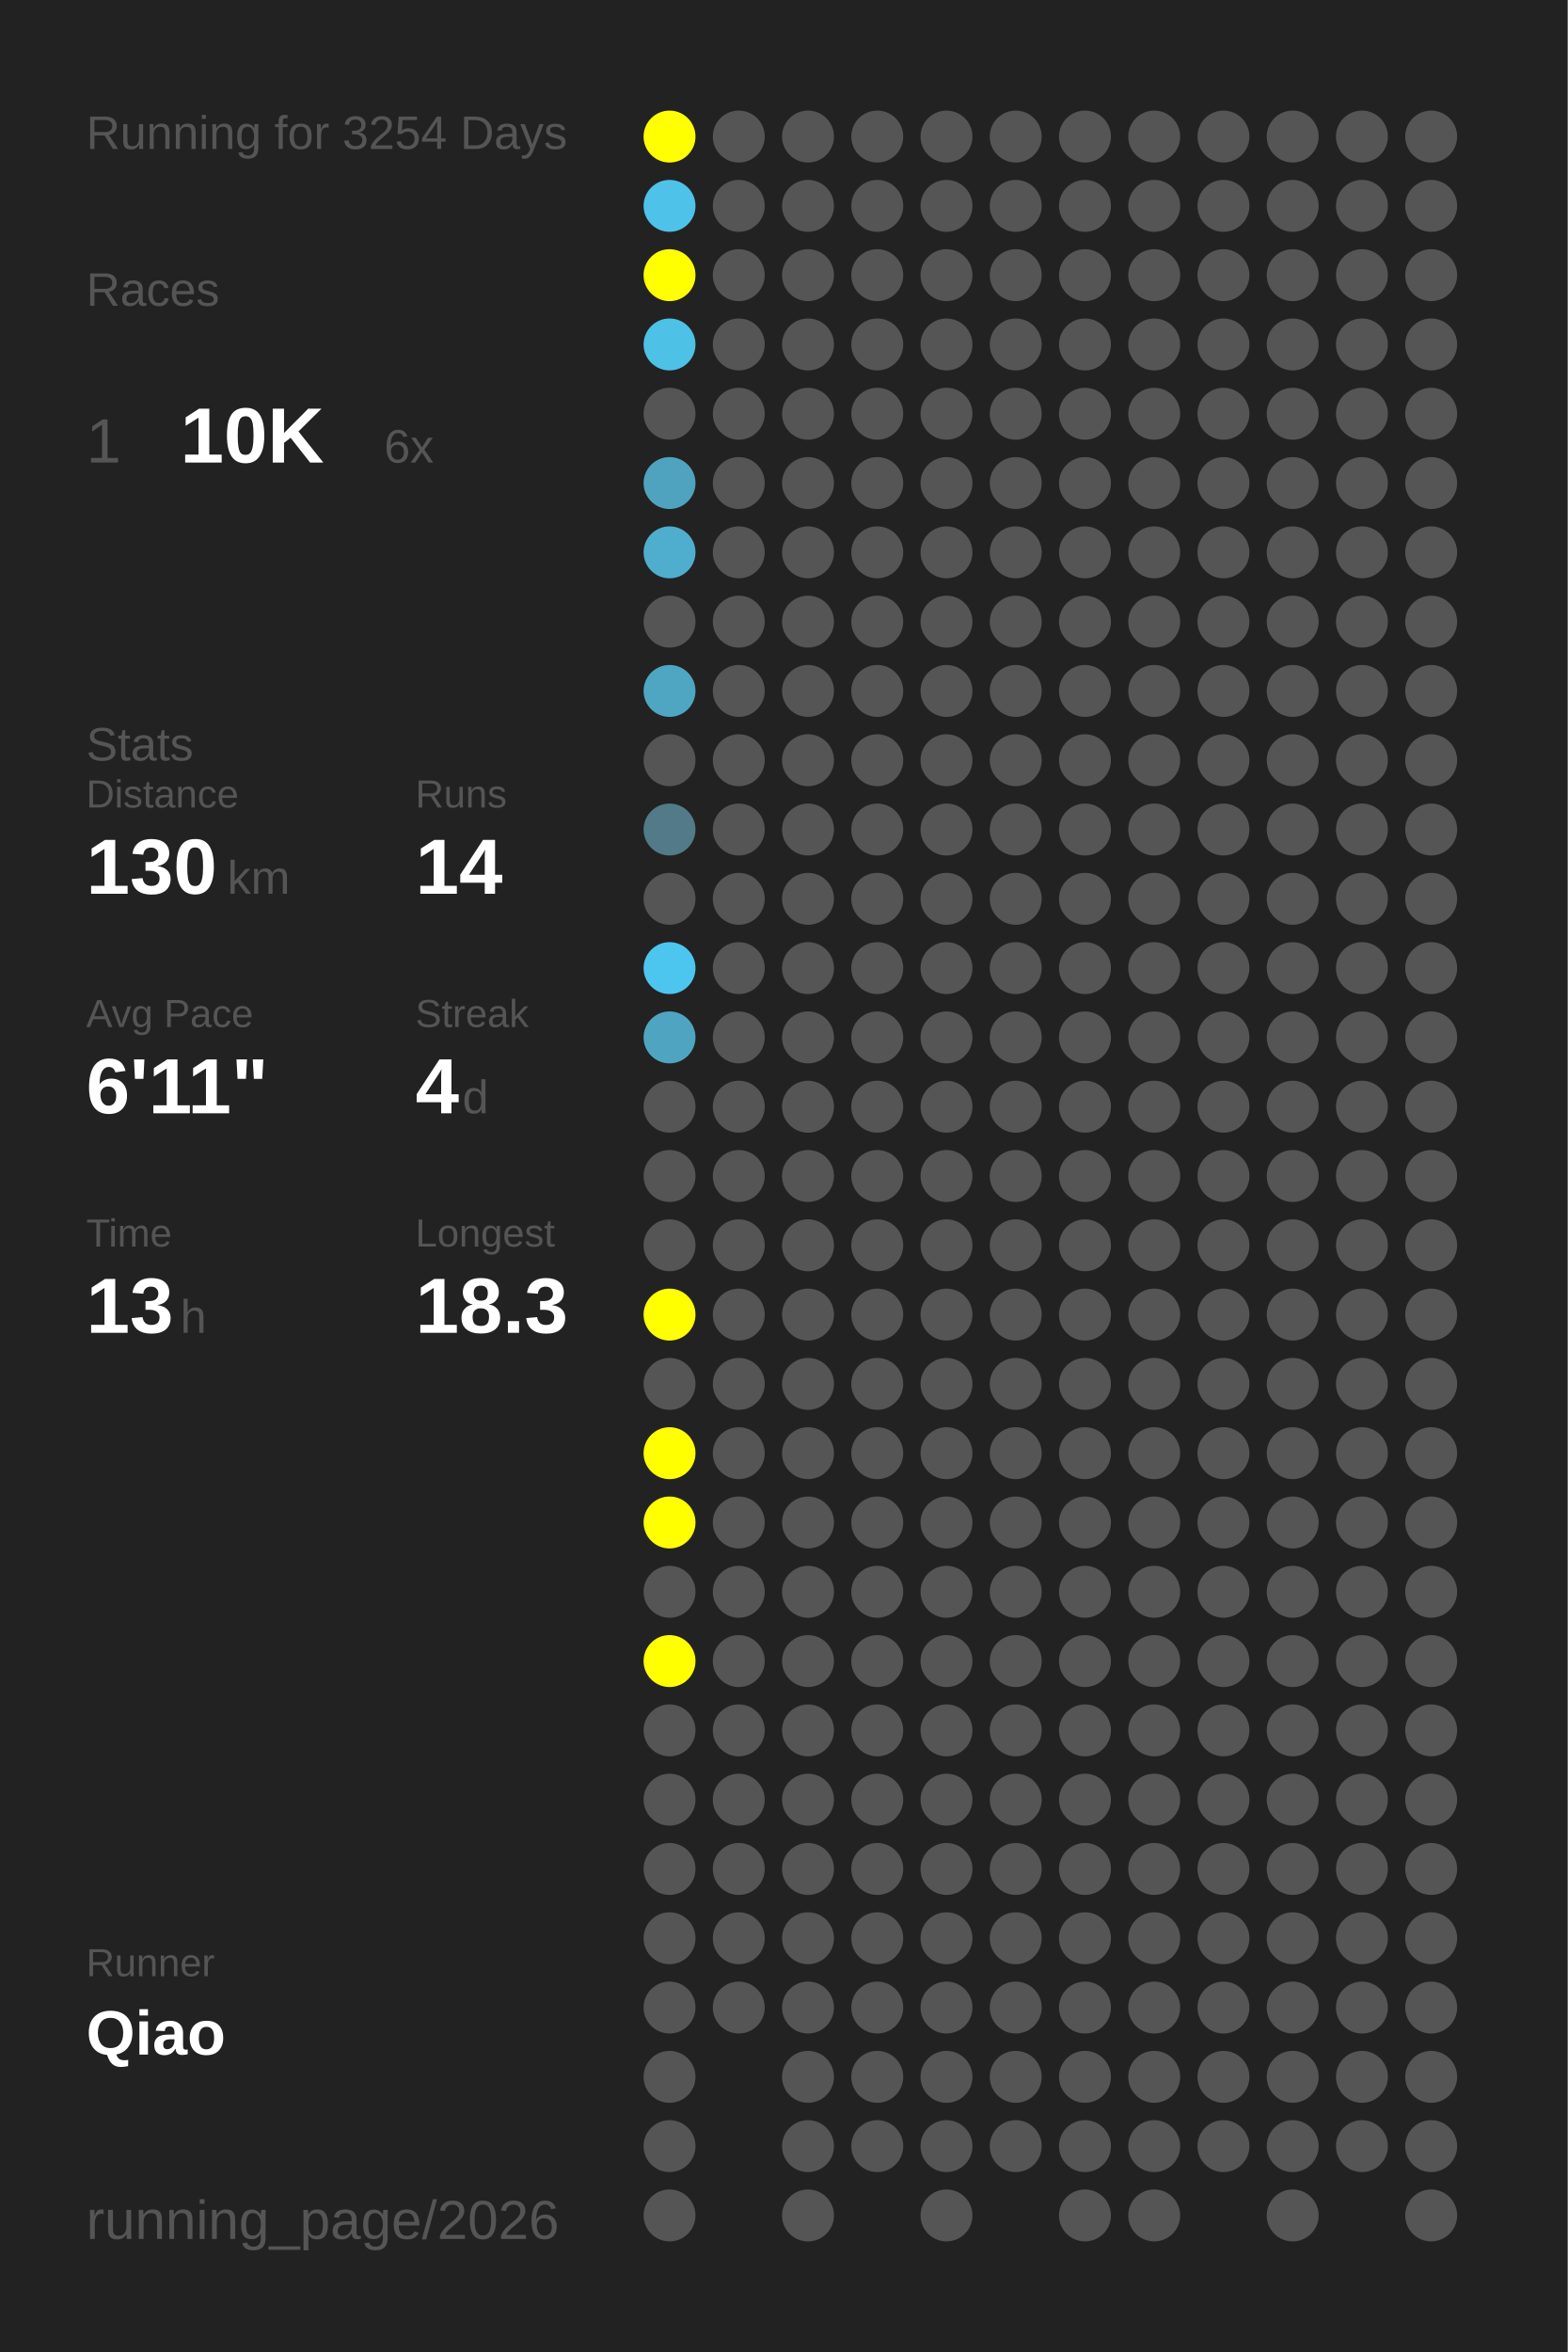
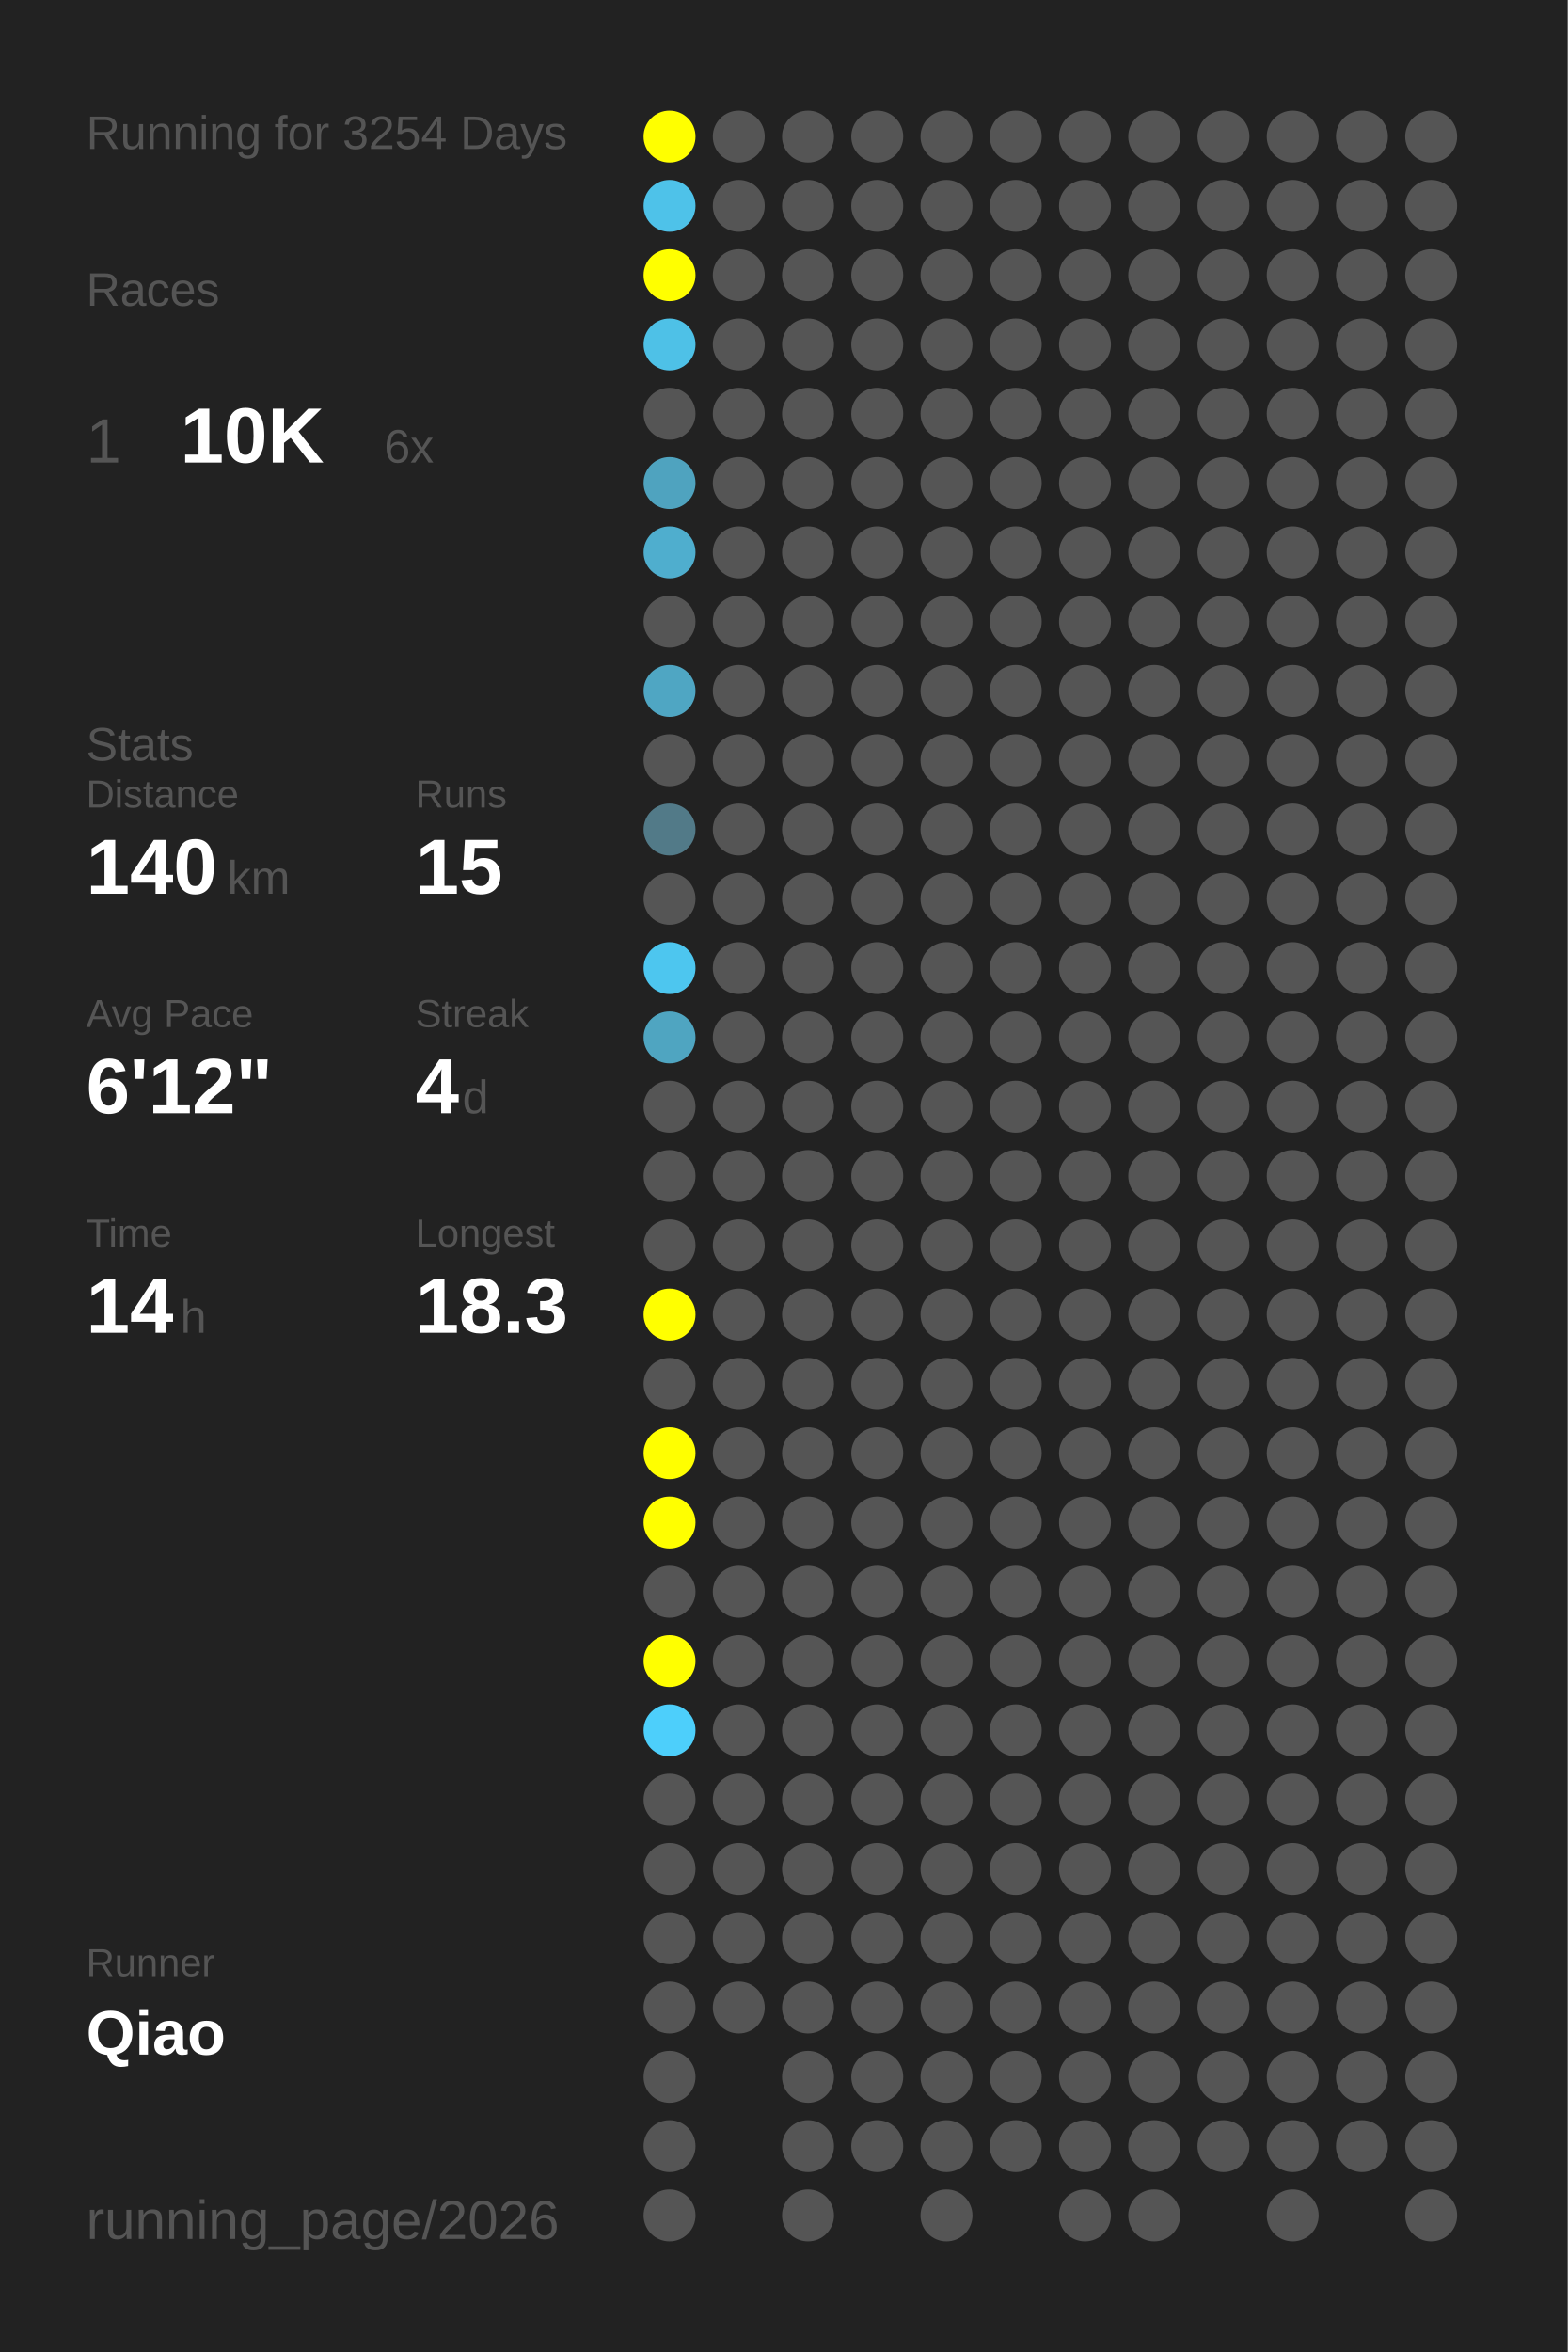
<svg xmlns="http://www.w3.org/2000/svg" baseProfile="full" height="300mm" version="1.1" viewBox="0,0,200,300" width="200mm">
  <defs />
  <rect fill="#222222" height="300" width="200" x="0" y="0" />
  <text fill="#555555" style="font-size:6px; font-family:Arial;" x="11" y="19">Running for 3254 Days</text>
  <text fill="#555555" style="font-size:6px; font-family:Arial;" x="11" y="39">Races</text>
  <text fill="#555555" style="font-size:8px; font-family:Arial;" x="11" y="59">1</text>
  <text fill="#FFFFFF" style="font-size:10px; font-family:Arial; font-weight:bold;" x="23" y="59">10K</text>
  <text fill="#555555" style="font-size:6px; font-family:Arial;" x="49" y="59">6x</text>
  <text fill="#555555" style="font-size:6px; font-family:Arial;" x="11" y="97">Stats</text>
  <text fill="#555555" style="font-size:5px; font-family:Arial;" x="11" y="103">Distance</text>
-   <text fill="#FFFFFF" style="font-size:10px; font-family:Arial; font-weight:bold;" x="11" y="114">130</text>
+   <text fill="#FFFFFF" style="font-size:10px; font-family:Arial; font-weight:bold;" x="11" y="114">140</text>
  <text fill="#555555" style="font-size:6px; font-family:Arial;" x="29" y="114">km</text>
  <text fill="#555555" style="font-size:5px; font-family:Arial;" x="53" y="103">Runs</text>
-   <text fill="#FFFFFF" style="font-size:10px; font-family:Arial; font-weight:bold;" x="53" y="114">14</text>
+   <text fill="#FFFFFF" style="font-size:10px; font-family:Arial; font-weight:bold;" x="53" y="114">15</text>
  <text fill="#555555" style="font-size:5px; font-family:Arial;" x="11" y="131">Avg Pace</text>
-   <text fill="#FFFFFF" style="font-size:10px; font-family:Arial; font-weight:bold;" x="11" y="142">6'11"</text>
+   <text fill="#FFFFFF" style="font-size:10px; font-family:Arial; font-weight:bold;" x="11" y="142">6'12"</text>
  <text fill="#555555" style="font-size:5px; font-family:Arial;" x="53" y="131">Streak</text>
  <text fill="#FFFFFF" style="font-size:10px; font-family:Arial; font-weight:bold;" x="53" y="142">4</text>
  <text fill="#555555" style="font-size:6px; font-family:Arial;" x="59" y="142">d</text>
  <text fill="#555555" style="font-size:5px; font-family:Arial;" x="11" y="159">Time</text>
-   <text fill="#FFFFFF" style="font-size:10px; font-family:Arial; font-weight:bold;" x="11" y="170">13</text>
+   <text fill="#FFFFFF" style="font-size:10px; font-family:Arial; font-weight:bold;" x="11" y="170">14</text>
  <text fill="#555555" style="font-size:6px; font-family:Arial;" x="23" y="170">h</text>
  <text fill="#555555" style="font-size:5px; font-family:Arial;" x="53" y="159">Longest</text>
  <text fill="#FFFFFF" style="font-size:10px; font-family:Arial; font-weight:bold;" x="53" y="170">18.3</text>
  <text fill="#555555" style="font-size:5px; font-family:Arial;" x="11" y="252.065">Runner</text>
  <text fill="#FFFFFF" style="font-size:8px; font-family:Arial; font-weight:bold;" x="11" y="262.065">Qiao</text>
  <text fill="#555555" style="font-size:7px; font-family:Arial;" x="11" y="285.581">running_page/2026</text>
  <circle cx="85.417" cy="17.419" fill="#FFFF00" r="3.312" />
  <circle cx="85.417" cy="26.258" fill="#4ec2e9" r="3.312" />
  <circle cx="85.417" cy="35.097" fill="#FFFF00" r="3.312" />
  <circle cx="85.417" cy="43.935" fill="#4ec1e7" r="3.312" />
  <circle cx="85.417" cy="52.774" fill="#555555" r="3.312" />
  <circle cx="85.417" cy="61.613" fill="#4fa3bf" r="3.312" />
  <circle cx="85.417" cy="70.452" fill="#4faece" r="3.312" />
  <circle cx="85.417" cy="79.29" fill="#555555" r="3.312" />
  <circle cx="85.417" cy="88.129" fill="#4fa6c3" r="3.312" />
  <circle cx="85.417" cy="96.968" fill="#555555" r="3.312" />
  <circle cx="85.417" cy="105.806" fill="#527a88" r="3.312" />
  <circle cx="85.417" cy="114.645" fill="#555555" r="3.312" />
  <circle cx="85.417" cy="123.484" fill="#4dc6ef" r="3.312" />
  <circle cx="85.417" cy="132.323" fill="#4fa5c1" r="3.312" />
  <circle cx="85.417" cy="141.161" fill="#555555" r="3.312" />
  <circle cx="85.417" cy="150" fill="#555555" r="3.312" />
  <circle cx="85.417" cy="158.839" fill="#555555" r="3.312" />
  <circle cx="85.417" cy="167.677" fill="#FFFF00" r="3.312" />
  <circle cx="85.417" cy="176.516" fill="#555555" r="3.312" />
  <circle cx="85.417" cy="185.355" fill="#FFFF00" r="3.312" />
  <circle cx="85.417" cy="194.194" fill="#FFFF00" r="3.312" />
  <circle cx="85.417" cy="203.032" fill="#555555" r="3.312" />
  <circle cx="85.417" cy="211.871" fill="#FFFF00" r="3.312" />
-   <circle cx="85.417" cy="220.71" fill="#555555" r="3.312" />
+   <circle cx="85.417" cy="220.71" fill="#4dcffb" r="3.312" />
  <circle cx="85.417" cy="229.548" fill="#555555" r="3.312" />
  <circle cx="85.417" cy="238.387" fill="#555555" r="3.312" />
  <circle cx="85.417" cy="247.226" fill="#555555" r="3.312" />
  <circle cx="85.417" cy="256.065" fill="#555555" r="3.312" />
  <circle cx="85.417" cy="264.903" fill="#555555" r="3.312" />
  <circle cx="85.417" cy="273.742" fill="#555555" r="3.312" />
  <circle cx="85.417" cy="282.581" fill="#555555" r="3.312" />
  <circle cx="94.25" cy="17.419" fill="#555555" r="3.312" />
  <circle cx="94.25" cy="26.258" fill="#555555" r="3.312" />
  <circle cx="94.25" cy="35.097" fill="#555555" r="3.312" />
  <circle cx="94.25" cy="43.935" fill="#555555" r="3.312" />
  <circle cx="94.25" cy="52.774" fill="#555555" r="3.312" />
  <circle cx="94.25" cy="61.613" fill="#555555" r="3.312" />
  <circle cx="94.25" cy="70.452" fill="#555555" r="3.312" />
  <circle cx="94.25" cy="79.29" fill="#555555" r="3.312" />
  <circle cx="94.25" cy="88.129" fill="#555555" r="3.312" />
  <circle cx="94.25" cy="96.968" fill="#555555" r="3.312" />
  <circle cx="94.25" cy="105.806" fill="#555555" r="3.312" />
  <circle cx="94.25" cy="114.645" fill="#555555" r="3.312" />
  <circle cx="94.25" cy="123.484" fill="#555555" r="3.312" />
  <circle cx="94.25" cy="132.323" fill="#555555" r="3.312" />
  <circle cx="94.25" cy="141.161" fill="#555555" r="3.312" />
  <circle cx="94.25" cy="150" fill="#555555" r="3.312" />
  <circle cx="94.25" cy="158.839" fill="#555555" r="3.312" />
  <circle cx="94.25" cy="167.677" fill="#555555" r="3.312" />
  <circle cx="94.25" cy="176.516" fill="#555555" r="3.312" />
  <circle cx="94.25" cy="185.355" fill="#555555" r="3.312" />
  <circle cx="94.25" cy="194.194" fill="#555555" r="3.312" />
  <circle cx="94.25" cy="203.032" fill="#555555" r="3.312" />
  <circle cx="94.25" cy="211.871" fill="#555555" r="3.312" />
  <circle cx="94.25" cy="220.71" fill="#555555" r="3.312" />
  <circle cx="94.25" cy="229.548" fill="#555555" r="3.312" />
  <circle cx="94.25" cy="238.387" fill="#555555" r="3.312" />
  <circle cx="94.25" cy="247.226" fill="#555555" r="3.312" />
  <circle cx="94.25" cy="256.065" fill="#555555" r="3.312" />
  <circle cx="103.083" cy="17.419" fill="#555555" r="3.312" />
  <circle cx="103.083" cy="26.258" fill="#555555" r="3.312" />
  <circle cx="103.083" cy="35.097" fill="#555555" r="3.312" />
  <circle cx="103.083" cy="43.935" fill="#555555" r="3.312" />
  <circle cx="103.083" cy="52.774" fill="#555555" r="3.312" />
  <circle cx="103.083" cy="61.613" fill="#555555" r="3.312" />
  <circle cx="103.083" cy="70.452" fill="#555555" r="3.312" />
  <circle cx="103.083" cy="79.29" fill="#555555" r="3.312" />
  <circle cx="103.083" cy="88.129" fill="#555555" r="3.312" />
  <circle cx="103.083" cy="96.968" fill="#555555" r="3.312" />
  <circle cx="103.083" cy="105.806" fill="#555555" r="3.312" />
  <circle cx="103.083" cy="114.645" fill="#555555" r="3.312" />
  <circle cx="103.083" cy="123.484" fill="#555555" r="3.312" />
  <circle cx="103.083" cy="132.323" fill="#555555" r="3.312" />
  <circle cx="103.083" cy="141.161" fill="#555555" r="3.312" />
  <circle cx="103.083" cy="150" fill="#555555" r="3.312" />
  <circle cx="103.083" cy="158.839" fill="#555555" r="3.312" />
  <circle cx="103.083" cy="167.677" fill="#555555" r="3.312" />
  <circle cx="103.083" cy="176.516" fill="#555555" r="3.312" />
  <circle cx="103.083" cy="185.355" fill="#555555" r="3.312" />
  <circle cx="103.083" cy="194.194" fill="#555555" r="3.312" />
  <circle cx="103.083" cy="203.032" fill="#555555" r="3.312" />
  <circle cx="103.083" cy="211.871" fill="#555555" r="3.312" />
  <circle cx="103.083" cy="220.71" fill="#555555" r="3.312" />
  <circle cx="103.083" cy="229.548" fill="#555555" r="3.312" />
  <circle cx="103.083" cy="238.387" fill="#555555" r="3.312" />
  <circle cx="103.083" cy="247.226" fill="#555555" r="3.312" />
  <circle cx="103.083" cy="256.065" fill="#555555" r="3.312" />
  <circle cx="103.083" cy="264.903" fill="#555555" r="3.312" />
  <circle cx="103.083" cy="273.742" fill="#555555" r="3.312" />
  <circle cx="103.083" cy="282.581" fill="#555555" r="3.312" />
  <circle cx="111.917" cy="17.419" fill="#555555" r="3.312" />
  <circle cx="111.917" cy="26.258" fill="#555555" r="3.312" />
  <circle cx="111.917" cy="35.097" fill="#555555" r="3.312" />
  <circle cx="111.917" cy="43.935" fill="#555555" r="3.312" />
  <circle cx="111.917" cy="52.774" fill="#555555" r="3.312" />
  <circle cx="111.917" cy="61.613" fill="#555555" r="3.312" />
  <circle cx="111.917" cy="70.452" fill="#555555" r="3.312" />
  <circle cx="111.917" cy="79.29" fill="#555555" r="3.312" />
  <circle cx="111.917" cy="88.129" fill="#555555" r="3.312" />
  <circle cx="111.917" cy="96.968" fill="#555555" r="3.312" />
  <circle cx="111.917" cy="105.806" fill="#555555" r="3.312" />
  <circle cx="111.917" cy="114.645" fill="#555555" r="3.312" />
  <circle cx="111.917" cy="123.484" fill="#555555" r="3.312" />
  <circle cx="111.917" cy="132.323" fill="#555555" r="3.312" />
  <circle cx="111.917" cy="141.161" fill="#555555" r="3.312" />
  <circle cx="111.917" cy="150" fill="#555555" r="3.312" />
  <circle cx="111.917" cy="158.839" fill="#555555" r="3.312" />
  <circle cx="111.917" cy="167.677" fill="#555555" r="3.312" />
  <circle cx="111.917" cy="176.516" fill="#555555" r="3.312" />
  <circle cx="111.917" cy="185.355" fill="#555555" r="3.312" />
  <circle cx="111.917" cy="194.194" fill="#555555" r="3.312" />
  <circle cx="111.917" cy="203.032" fill="#555555" r="3.312" />
  <circle cx="111.917" cy="211.871" fill="#555555" r="3.312" />
  <circle cx="111.917" cy="220.71" fill="#555555" r="3.312" />
  <circle cx="111.917" cy="229.548" fill="#555555" r="3.312" />
  <circle cx="111.917" cy="238.387" fill="#555555" r="3.312" />
  <circle cx="111.917" cy="247.226" fill="#555555" r="3.312" />
  <circle cx="111.917" cy="256.065" fill="#555555" r="3.312" />
  <circle cx="111.917" cy="264.903" fill="#555555" r="3.312" />
  <circle cx="111.917" cy="273.742" fill="#555555" r="3.312" />
  <circle cx="120.75" cy="17.419" fill="#555555" r="3.312" />
  <circle cx="120.75" cy="26.258" fill="#555555" r="3.312" />
  <circle cx="120.75" cy="35.097" fill="#555555" r="3.312" />
  <circle cx="120.75" cy="43.935" fill="#555555" r="3.312" />
  <circle cx="120.75" cy="52.774" fill="#555555" r="3.312" />
  <circle cx="120.75" cy="61.613" fill="#555555" r="3.312" />
  <circle cx="120.75" cy="70.452" fill="#555555" r="3.312" />
  <circle cx="120.75" cy="79.29" fill="#555555" r="3.312" />
  <circle cx="120.75" cy="88.129" fill="#555555" r="3.312" />
  <circle cx="120.75" cy="96.968" fill="#555555" r="3.312" />
  <circle cx="120.75" cy="105.806" fill="#555555" r="3.312" />
  <circle cx="120.75" cy="114.645" fill="#555555" r="3.312" />
  <circle cx="120.75" cy="123.484" fill="#555555" r="3.312" />
  <circle cx="120.75" cy="132.323" fill="#555555" r="3.312" />
  <circle cx="120.75" cy="141.161" fill="#555555" r="3.312" />
  <circle cx="120.75" cy="150" fill="#555555" r="3.312" />
  <circle cx="120.75" cy="158.839" fill="#555555" r="3.312" />
  <circle cx="120.75" cy="167.677" fill="#555555" r="3.312" />
  <circle cx="120.75" cy="176.516" fill="#555555" r="3.312" />
  <circle cx="120.75" cy="185.355" fill="#555555" r="3.312" />
  <circle cx="120.75" cy="194.194" fill="#555555" r="3.312" />
  <circle cx="120.75" cy="203.032" fill="#555555" r="3.312" />
  <circle cx="120.75" cy="211.871" fill="#555555" r="3.312" />
  <circle cx="120.75" cy="220.71" fill="#555555" r="3.312" />
  <circle cx="120.75" cy="229.548" fill="#555555" r="3.312" />
  <circle cx="120.75" cy="238.387" fill="#555555" r="3.312" />
  <circle cx="120.75" cy="247.226" fill="#555555" r="3.312" />
  <circle cx="120.75" cy="256.065" fill="#555555" r="3.312" />
  <circle cx="120.75" cy="264.903" fill="#555555" r="3.312" />
  <circle cx="120.75" cy="273.742" fill="#555555" r="3.312" />
  <circle cx="120.75" cy="282.581" fill="#555555" r="3.312" />
  <circle cx="129.583" cy="17.419" fill="#555555" r="3.312" />
  <circle cx="129.583" cy="26.258" fill="#555555" r="3.312" />
  <circle cx="129.583" cy="35.097" fill="#555555" r="3.312" />
  <circle cx="129.583" cy="43.935" fill="#555555" r="3.312" />
  <circle cx="129.583" cy="52.774" fill="#555555" r="3.312" />
  <circle cx="129.583" cy="61.613" fill="#555555" r="3.312" />
  <circle cx="129.583" cy="70.452" fill="#555555" r="3.312" />
  <circle cx="129.583" cy="79.29" fill="#555555" r="3.312" />
  <circle cx="129.583" cy="88.129" fill="#555555" r="3.312" />
  <circle cx="129.583" cy="96.968" fill="#555555" r="3.312" />
  <circle cx="129.583" cy="105.806" fill="#555555" r="3.312" />
  <circle cx="129.583" cy="114.645" fill="#555555" r="3.312" />
  <circle cx="129.583" cy="123.484" fill="#555555" r="3.312" />
  <circle cx="129.583" cy="132.323" fill="#555555" r="3.312" />
  <circle cx="129.583" cy="141.161" fill="#555555" r="3.312" />
  <circle cx="129.583" cy="150" fill="#555555" r="3.312" />
  <circle cx="129.583" cy="158.839" fill="#555555" r="3.312" />
  <circle cx="129.583" cy="167.677" fill="#555555" r="3.312" />
  <circle cx="129.583" cy="176.516" fill="#555555" r="3.312" />
  <circle cx="129.583" cy="185.355" fill="#555555" r="3.312" />
  <circle cx="129.583" cy="194.194" fill="#555555" r="3.312" />
  <circle cx="129.583" cy="203.032" fill="#555555" r="3.312" />
  <circle cx="129.583" cy="211.871" fill="#555555" r="3.312" />
  <circle cx="129.583" cy="220.71" fill="#555555" r="3.312" />
  <circle cx="129.583" cy="229.548" fill="#555555" r="3.312" />
  <circle cx="129.583" cy="238.387" fill="#555555" r="3.312" />
  <circle cx="129.583" cy="247.226" fill="#555555" r="3.312" />
  <circle cx="129.583" cy="256.065" fill="#555555" r="3.312" />
  <circle cx="129.583" cy="264.903" fill="#555555" r="3.312" />
  <circle cx="129.583" cy="273.742" fill="#555555" r="3.312" />
  <circle cx="138.417" cy="17.419" fill="#555555" r="3.312" />
  <circle cx="138.417" cy="26.258" fill="#555555" r="3.312" />
  <circle cx="138.417" cy="35.097" fill="#555555" r="3.312" />
  <circle cx="138.417" cy="43.935" fill="#555555" r="3.312" />
  <circle cx="138.417" cy="52.774" fill="#555555" r="3.312" />
  <circle cx="138.417" cy="61.613" fill="#555555" r="3.312" />
  <circle cx="138.417" cy="70.452" fill="#555555" r="3.312" />
  <circle cx="138.417" cy="79.29" fill="#555555" r="3.312" />
  <circle cx="138.417" cy="88.129" fill="#555555" r="3.312" />
  <circle cx="138.417" cy="96.968" fill="#555555" r="3.312" />
  <circle cx="138.417" cy="105.806" fill="#555555" r="3.312" />
  <circle cx="138.417" cy="114.645" fill="#555555" r="3.312" />
  <circle cx="138.417" cy="123.484" fill="#555555" r="3.312" />
  <circle cx="138.417" cy="132.323" fill="#555555" r="3.312" />
  <circle cx="138.417" cy="141.161" fill="#555555" r="3.312" />
  <circle cx="138.417" cy="150" fill="#555555" r="3.312" />
  <circle cx="138.417" cy="158.839" fill="#555555" r="3.312" />
  <circle cx="138.417" cy="167.677" fill="#555555" r="3.312" />
  <circle cx="138.417" cy="176.516" fill="#555555" r="3.312" />
  <circle cx="138.417" cy="185.355" fill="#555555" r="3.312" />
  <circle cx="138.417" cy="194.194" fill="#555555" r="3.312" />
  <circle cx="138.417" cy="203.032" fill="#555555" r="3.312" />
  <circle cx="138.417" cy="211.871" fill="#555555" r="3.312" />
  <circle cx="138.417" cy="220.71" fill="#555555" r="3.312" />
  <circle cx="138.417" cy="229.548" fill="#555555" r="3.312" />
  <circle cx="138.417" cy="238.387" fill="#555555" r="3.312" />
  <circle cx="138.417" cy="247.226" fill="#555555" r="3.312" />
  <circle cx="138.417" cy="256.065" fill="#555555" r="3.312" />
  <circle cx="138.417" cy="264.903" fill="#555555" r="3.312" />
  <circle cx="138.417" cy="273.742" fill="#555555" r="3.312" />
  <circle cx="138.417" cy="282.581" fill="#555555" r="3.312" />
  <circle cx="147.25" cy="17.419" fill="#555555" r="3.312" />
  <circle cx="147.25" cy="26.258" fill="#555555" r="3.312" />
  <circle cx="147.25" cy="35.097" fill="#555555" r="3.312" />
  <circle cx="147.25" cy="43.935" fill="#555555" r="3.312" />
  <circle cx="147.25" cy="52.774" fill="#555555" r="3.312" />
  <circle cx="147.25" cy="61.613" fill="#555555" r="3.312" />
  <circle cx="147.25" cy="70.452" fill="#555555" r="3.312" />
  <circle cx="147.25" cy="79.29" fill="#555555" r="3.312" />
  <circle cx="147.25" cy="88.129" fill="#555555" r="3.312" />
  <circle cx="147.25" cy="96.968" fill="#555555" r="3.312" />
  <circle cx="147.25" cy="105.806" fill="#555555" r="3.312" />
  <circle cx="147.25" cy="114.645" fill="#555555" r="3.312" />
  <circle cx="147.25" cy="123.484" fill="#555555" r="3.312" />
  <circle cx="147.25" cy="132.323" fill="#555555" r="3.312" />
  <circle cx="147.25" cy="141.161" fill="#555555" r="3.312" />
  <circle cx="147.25" cy="150" fill="#555555" r="3.312" />
  <circle cx="147.25" cy="158.839" fill="#555555" r="3.312" />
  <circle cx="147.25" cy="167.677" fill="#555555" r="3.312" />
  <circle cx="147.25" cy="176.516" fill="#555555" r="3.312" />
  <circle cx="147.25" cy="185.355" fill="#555555" r="3.312" />
  <circle cx="147.25" cy="194.194" fill="#555555" r="3.312" />
  <circle cx="147.25" cy="203.032" fill="#555555" r="3.312" />
  <circle cx="147.25" cy="211.871" fill="#555555" r="3.312" />
  <circle cx="147.25" cy="220.71" fill="#555555" r="3.312" />
  <circle cx="147.25" cy="229.548" fill="#555555" r="3.312" />
  <circle cx="147.25" cy="238.387" fill="#555555" r="3.312" />
  <circle cx="147.25" cy="247.226" fill="#555555" r="3.312" />
  <circle cx="147.25" cy="256.065" fill="#555555" r="3.312" />
  <circle cx="147.25" cy="264.903" fill="#555555" r="3.312" />
  <circle cx="147.25" cy="273.742" fill="#555555" r="3.312" />
  <circle cx="147.25" cy="282.581" fill="#555555" r="3.312" />
  <circle cx="156.083" cy="17.419" fill="#555555" r="3.312" />
  <circle cx="156.083" cy="26.258" fill="#555555" r="3.312" />
  <circle cx="156.083" cy="35.097" fill="#555555" r="3.312" />
  <circle cx="156.083" cy="43.935" fill="#555555" r="3.312" />
  <circle cx="156.083" cy="52.774" fill="#555555" r="3.312" />
  <circle cx="156.083" cy="61.613" fill="#555555" r="3.312" />
  <circle cx="156.083" cy="70.452" fill="#555555" r="3.312" />
  <circle cx="156.083" cy="79.29" fill="#555555" r="3.312" />
  <circle cx="156.083" cy="88.129" fill="#555555" r="3.312" />
  <circle cx="156.083" cy="96.968" fill="#555555" r="3.312" />
  <circle cx="156.083" cy="105.806" fill="#555555" r="3.312" />
  <circle cx="156.083" cy="114.645" fill="#555555" r="3.312" />
  <circle cx="156.083" cy="123.484" fill="#555555" r="3.312" />
  <circle cx="156.083" cy="132.323" fill="#555555" r="3.312" />
  <circle cx="156.083" cy="141.161" fill="#555555" r="3.312" />
  <circle cx="156.083" cy="150" fill="#555555" r="3.312" />
  <circle cx="156.083" cy="158.839" fill="#555555" r="3.312" />
  <circle cx="156.083" cy="167.677" fill="#555555" r="3.312" />
  <circle cx="156.083" cy="176.516" fill="#555555" r="3.312" />
  <circle cx="156.083" cy="185.355" fill="#555555" r="3.312" />
  <circle cx="156.083" cy="194.194" fill="#555555" r="3.312" />
  <circle cx="156.083" cy="203.032" fill="#555555" r="3.312" />
  <circle cx="156.083" cy="211.871" fill="#555555" r="3.312" />
  <circle cx="156.083" cy="220.71" fill="#555555" r="3.312" />
  <circle cx="156.083" cy="229.548" fill="#555555" r="3.312" />
  <circle cx="156.083" cy="238.387" fill="#555555" r="3.312" />
  <circle cx="156.083" cy="247.226" fill="#555555" r="3.312" />
  <circle cx="156.083" cy="256.065" fill="#555555" r="3.312" />
  <circle cx="156.083" cy="264.903" fill="#555555" r="3.312" />
  <circle cx="156.083" cy="273.742" fill="#555555" r="3.312" />
  <circle cx="164.917" cy="17.419" fill="#555555" r="3.312" />
  <circle cx="164.917" cy="26.258" fill="#555555" r="3.312" />
  <circle cx="164.917" cy="35.097" fill="#555555" r="3.312" />
  <circle cx="164.917" cy="43.935" fill="#555555" r="3.312" />
  <circle cx="164.917" cy="52.774" fill="#555555" r="3.312" />
  <circle cx="164.917" cy="61.613" fill="#555555" r="3.312" />
  <circle cx="164.917" cy="70.452" fill="#555555" r="3.312" />
  <circle cx="164.917" cy="79.29" fill="#555555" r="3.312" />
  <circle cx="164.917" cy="88.129" fill="#555555" r="3.312" />
  <circle cx="164.917" cy="96.968" fill="#555555" r="3.312" />
  <circle cx="164.917" cy="105.806" fill="#555555" r="3.312" />
  <circle cx="164.917" cy="114.645" fill="#555555" r="3.312" />
  <circle cx="164.917" cy="123.484" fill="#555555" r="3.312" />
  <circle cx="164.917" cy="132.323" fill="#555555" r="3.312" />
  <circle cx="164.917" cy="141.161" fill="#555555" r="3.312" />
  <circle cx="164.917" cy="150" fill="#555555" r="3.312" />
  <circle cx="164.917" cy="158.839" fill="#555555" r="3.312" />
  <circle cx="164.917" cy="167.677" fill="#555555" r="3.312" />
  <circle cx="164.917" cy="176.516" fill="#555555" r="3.312" />
  <circle cx="164.917" cy="185.355" fill="#555555" r="3.312" />
  <circle cx="164.917" cy="194.194" fill="#555555" r="3.312" />
  <circle cx="164.917" cy="203.032" fill="#555555" r="3.312" />
  <circle cx="164.917" cy="211.871" fill="#555555" r="3.312" />
  <circle cx="164.917" cy="220.71" fill="#555555" r="3.312" />
  <circle cx="164.917" cy="229.548" fill="#555555" r="3.312" />
  <circle cx="164.917" cy="238.387" fill="#555555" r="3.312" />
  <circle cx="164.917" cy="247.226" fill="#555555" r="3.312" />
  <circle cx="164.917" cy="256.065" fill="#555555" r="3.312" />
  <circle cx="164.917" cy="264.903" fill="#555555" r="3.312" />
  <circle cx="164.917" cy="273.742" fill="#555555" r="3.312" />
  <circle cx="164.917" cy="282.581" fill="#555555" r="3.312" />
  <circle cx="173.75" cy="17.419" fill="#555555" r="3.312" />
  <circle cx="173.75" cy="26.258" fill="#555555" r="3.312" />
  <circle cx="173.75" cy="35.097" fill="#555555" r="3.312" />
  <circle cx="173.75" cy="43.935" fill="#555555" r="3.312" />
  <circle cx="173.75" cy="52.774" fill="#555555" r="3.312" />
  <circle cx="173.75" cy="61.613" fill="#555555" r="3.312" />
  <circle cx="173.75" cy="70.452" fill="#555555" r="3.312" />
  <circle cx="173.75" cy="79.29" fill="#555555" r="3.312" />
  <circle cx="173.75" cy="88.129" fill="#555555" r="3.312" />
  <circle cx="173.75" cy="96.968" fill="#555555" r="3.312" />
  <circle cx="173.75" cy="105.806" fill="#555555" r="3.312" />
  <circle cx="173.75" cy="114.645" fill="#555555" r="3.312" />
  <circle cx="173.75" cy="123.484" fill="#555555" r="3.312" />
  <circle cx="173.75" cy="132.323" fill="#555555" r="3.312" />
  <circle cx="173.75" cy="141.161" fill="#555555" r="3.312" />
  <circle cx="173.75" cy="150" fill="#555555" r="3.312" />
  <circle cx="173.75" cy="158.839" fill="#555555" r="3.312" />
  <circle cx="173.75" cy="167.677" fill="#555555" r="3.312" />
  <circle cx="173.75" cy="176.516" fill="#555555" r="3.312" />
  <circle cx="173.75" cy="185.355" fill="#555555" r="3.312" />
  <circle cx="173.75" cy="194.194" fill="#555555" r="3.312" />
  <circle cx="173.75" cy="203.032" fill="#555555" r="3.312" />
  <circle cx="173.75" cy="211.871" fill="#555555" r="3.312" />
  <circle cx="173.75" cy="220.71" fill="#555555" r="3.312" />
  <circle cx="173.75" cy="229.548" fill="#555555" r="3.312" />
  <circle cx="173.75" cy="238.387" fill="#555555" r="3.312" />
  <circle cx="173.75" cy="247.226" fill="#555555" r="3.312" />
  <circle cx="173.75" cy="256.065" fill="#555555" r="3.312" />
  <circle cx="173.75" cy="264.903" fill="#555555" r="3.312" />
  <circle cx="173.75" cy="273.742" fill="#555555" r="3.312" />
  <circle cx="182.583" cy="17.419" fill="#555555" r="3.312" />
  <circle cx="182.583" cy="26.258" fill="#555555" r="3.312" />
  <circle cx="182.583" cy="35.097" fill="#555555" r="3.312" />
  <circle cx="182.583" cy="43.935" fill="#555555" r="3.312" />
  <circle cx="182.583" cy="52.774" fill="#555555" r="3.312" />
  <circle cx="182.583" cy="61.613" fill="#555555" r="3.312" />
  <circle cx="182.583" cy="70.452" fill="#555555" r="3.312" />
  <circle cx="182.583" cy="79.29" fill="#555555" r="3.312" />
  <circle cx="182.583" cy="88.129" fill="#555555" r="3.312" />
  <circle cx="182.583" cy="96.968" fill="#555555" r="3.312" />
  <circle cx="182.583" cy="105.806" fill="#555555" r="3.312" />
  <circle cx="182.583" cy="114.645" fill="#555555" r="3.312" />
  <circle cx="182.583" cy="123.484" fill="#555555" r="3.312" />
  <circle cx="182.583" cy="132.323" fill="#555555" r="3.312" />
  <circle cx="182.583" cy="141.161" fill="#555555" r="3.312" />
  <circle cx="182.583" cy="150" fill="#555555" r="3.312" />
  <circle cx="182.583" cy="158.839" fill="#555555" r="3.312" />
  <circle cx="182.583" cy="167.677" fill="#555555" r="3.312" />
  <circle cx="182.583" cy="176.516" fill="#555555" r="3.312" />
  <circle cx="182.583" cy="185.355" fill="#555555" r="3.312" />
  <circle cx="182.583" cy="194.194" fill="#555555" r="3.312" />
  <circle cx="182.583" cy="203.032" fill="#555555" r="3.312" />
  <circle cx="182.583" cy="211.871" fill="#555555" r="3.312" />
  <circle cx="182.583" cy="220.71" fill="#555555" r="3.312" />
  <circle cx="182.583" cy="229.548" fill="#555555" r="3.312" />
  <circle cx="182.583" cy="238.387" fill="#555555" r="3.312" />
  <circle cx="182.583" cy="247.226" fill="#555555" r="3.312" />
  <circle cx="182.583" cy="256.065" fill="#555555" r="3.312" />
  <circle cx="182.583" cy="264.903" fill="#555555" r="3.312" />
  <circle cx="182.583" cy="273.742" fill="#555555" r="3.312" />
  <circle cx="182.583" cy="282.581" fill="#555555" r="3.312" />
</svg>
